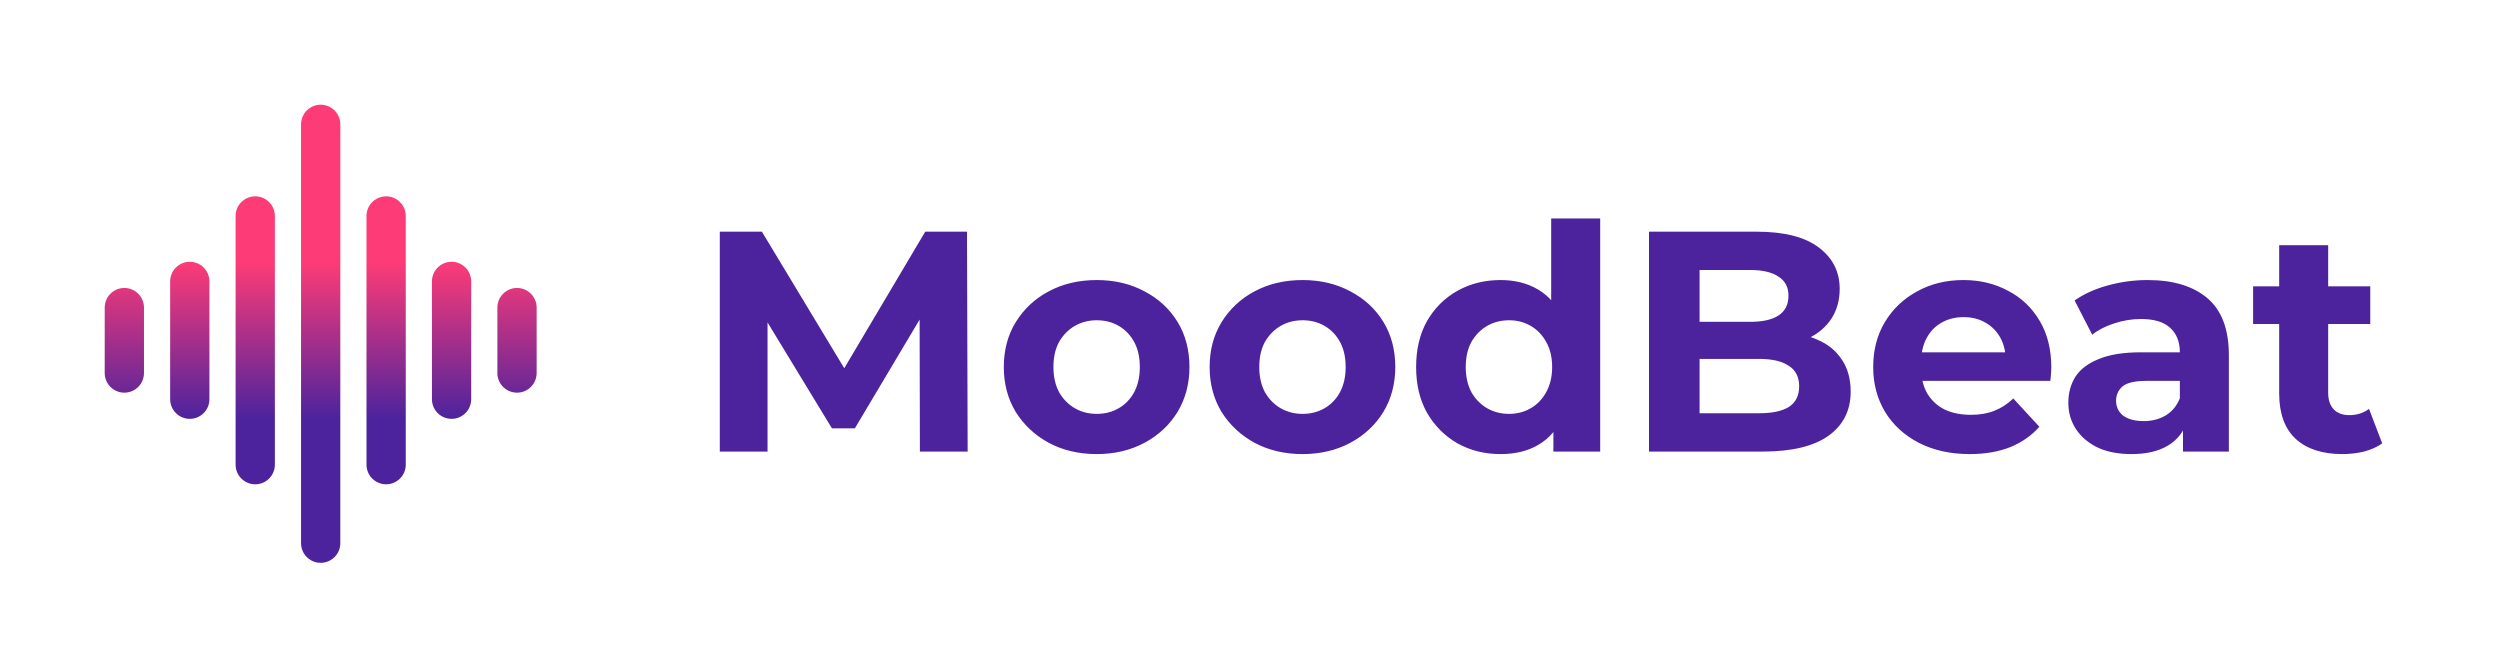
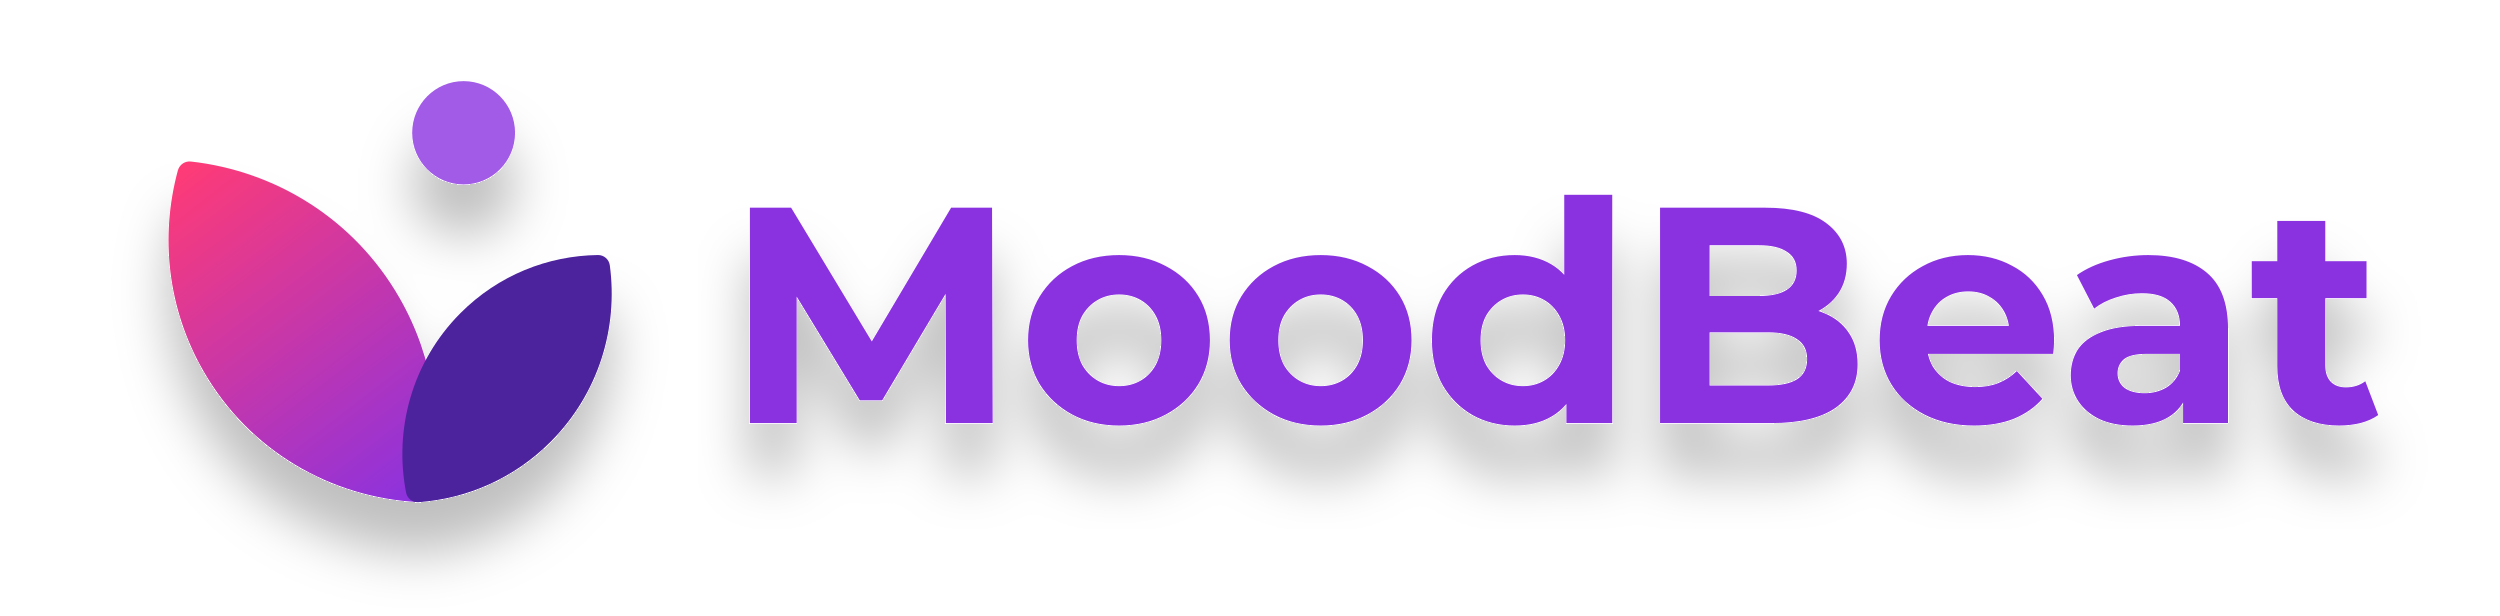
- <svg xmlns="http://www.w3.org/2000/svg" width="191" height="51" viewBox="0 0 191 51" fill="none">
-   <path d="M23 9.5C23 8.672 23.672 8 24.5 8C25.328 8 26 8.672 26 9.5V41.5C26 42.328 25.328 43 24.5 43C23.672 43 23 42.328 23 41.5V9.5Z" fill="url(#paint0_linear_2300_91225)" />
-   <path d="M28 16.5C28 15.672 28.672 15 29.5 15C30.328 15 31 15.672 31 16.5V35.5C31 36.328 30.328 37 29.5 37C28.672 37 28 36.328 28 35.5V16.5Z" fill="url(#paint1_linear_2300_91225)" />
-   <path d="M33 21.5C33 20.672 33.672 20 34.5 20C35.328 20 36 20.672 36 21.5V30.5C36 31.328 35.328 32 34.5 32C33.672 32 33 31.328 33 30.5V21.5Z" fill="url(#paint2_linear_2300_91225)" />
-   <path d="M38 23.5C38 22.672 38.672 22 39.5 22C40.328 22 41 22.672 41 23.5V28.5C41 29.328 40.328 30 39.5 30C38.672 30 38 29.328 38 28.5V23.5Z" fill="url(#paint3_linear_2300_91225)" />
-   <path d="M8 23.5C8 22.672 8.672 22 9.5 22C10.328 22 11 22.672 11 23.5V28.5C11 29.328 10.328 30 9.5 30C8.672 30 8 29.328 8 28.5V23.5Z" fill="url(#paint4_linear_2300_91225)" />
-   <path d="M18 16.5C18 15.672 18.672 15 19.5 15C20.328 15 21 15.672 21 16.5V35.5C21 36.328 20.328 37 19.5 37C18.672 37 18 36.328 18 35.5V16.5Z" fill="url(#paint5_linear_2300_91225)" />
-   <path d="M13 21.5C13 20.672 13.672 20 14.5 20C15.328 20 16 20.672 16 21.5V30.5C16 31.328 15.328 32 14.5 32C13.672 32 13 31.328 13 30.5V21.5Z" fill="url(#paint6_linear_2300_91225)" />
-   <path d="M54.992 34.5V17.7H58.208L65.36 29.556H63.656L70.688 17.7H73.88L73.928 34.5H70.28L70.256 23.292H70.928L65.312 32.724H63.56L57.824 23.292H58.64V34.5H54.992ZM83.794 34.692C82.418 34.692 81.194 34.404 80.122 33.828C79.066 33.252 78.226 32.468 77.602 31.476C76.994 30.468 76.69 29.324 76.69 28.044C76.69 26.748 76.994 25.604 77.602 24.612C78.226 23.604 79.066 22.82 80.122 22.26C81.194 21.684 82.418 21.396 83.794 21.396C85.154 21.396 86.37 21.684 87.442 22.26C88.514 22.82 89.354 23.596 89.962 24.588C90.57 25.58 90.874 26.732 90.874 28.044C90.874 29.324 90.57 30.468 89.962 31.476C89.354 32.468 88.514 33.252 87.442 33.828C86.37 34.404 85.154 34.692 83.794 34.692ZM83.794 31.62C84.418 31.62 84.978 31.476 85.474 31.188C85.97 30.9 86.362 30.492 86.65 29.964C86.938 29.42 87.082 28.78 87.082 28.044C87.082 27.292 86.938 26.652 86.65 26.124C86.362 25.596 85.97 25.188 85.474 24.9C84.978 24.612 84.418 24.468 83.794 24.468C83.17 24.468 82.61 24.612 82.114 24.9C81.618 25.188 81.218 25.596 80.914 26.124C80.626 26.652 80.482 27.292 80.482 28.044C80.482 28.78 80.626 29.42 80.914 29.964C81.218 30.492 81.618 30.9 82.114 31.188C82.61 31.476 83.17 31.62 83.794 31.62ZM99.52 34.692C98.144 34.692 96.92 34.404 95.848 33.828C94.792 33.252 93.952 32.468 93.328 31.476C92.72 30.468 92.416 29.324 92.416 28.044C92.416 26.748 92.72 25.604 93.328 24.612C93.952 23.604 94.792 22.82 95.848 22.26C96.92 21.684 98.144 21.396 99.52 21.396C100.88 21.396 102.096 21.684 103.168 22.26C104.24 22.82 105.08 23.596 105.688 24.588C106.296 25.58 106.6 26.732 106.6 28.044C106.6 29.324 106.296 30.468 105.688 31.476C105.08 32.468 104.24 33.252 103.168 33.828C102.096 34.404 100.88 34.692 99.52 34.692ZM99.52 31.62C100.144 31.62 100.704 31.476 101.2 31.188C101.696 30.9 102.088 30.492 102.376 29.964C102.664 29.42 102.808 28.78 102.808 28.044C102.808 27.292 102.664 26.652 102.376 26.124C102.088 25.596 101.696 25.188 101.2 24.9C100.704 24.612 100.144 24.468 99.52 24.468C98.896 24.468 98.336 24.612 97.84 24.9C97.344 25.188 96.944 25.596 96.64 26.124C96.352 26.652 96.208 27.292 96.208 28.044C96.208 28.78 96.352 29.42 96.64 29.964C96.944 30.492 97.344 30.9 97.84 31.188C98.336 31.476 98.896 31.62 99.52 31.62ZM114.647 34.692C113.431 34.692 112.335 34.42 111.359 33.876C110.383 33.316 109.607 32.54 109.031 31.548C108.471 30.556 108.191 29.388 108.191 28.044C108.191 26.684 108.471 25.508 109.031 24.516C109.607 23.524 110.383 22.756 111.359 22.212C112.335 21.668 113.431 21.396 114.647 21.396C115.735 21.396 116.687 21.636 117.503 22.116C118.319 22.596 118.951 23.324 119.399 24.3C119.847 25.276 120.071 26.524 120.071 28.044C120.071 29.548 119.855 30.796 119.423 31.788C118.991 32.764 118.367 33.492 117.551 33.972C116.751 34.452 115.783 34.692 114.647 34.692ZM115.295 31.62C115.903 31.62 116.455 31.476 116.951 31.188C117.447 30.9 117.839 30.492 118.127 29.964C118.431 29.42 118.583 28.78 118.583 28.044C118.583 27.292 118.431 26.652 118.127 26.124C117.839 25.596 117.447 25.188 116.951 24.9C116.455 24.612 115.903 24.468 115.295 24.468C114.671 24.468 114.111 24.612 113.615 24.9C113.119 25.188 112.719 25.596 112.415 26.124C112.127 26.652 111.983 27.292 111.983 28.044C111.983 28.78 112.127 29.42 112.415 29.964C112.719 30.492 113.119 30.9 113.615 31.188C114.111 31.476 114.671 31.62 115.295 31.62ZM118.679 34.5V31.86L118.751 28.02L118.511 24.204V16.692H122.255V34.5H118.679ZM125.984 34.5V17.7H134.192C136.304 17.7 137.888 18.1 138.944 18.9C140.016 19.7 140.552 20.756 140.552 22.068C140.552 22.948 140.336 23.716 139.904 24.372C139.472 25.012 138.88 25.508 138.128 25.86C137.376 26.212 136.512 26.388 135.536 26.388L135.992 25.404C137.048 25.404 137.984 25.58 138.8 25.932C139.616 26.268 140.248 26.772 140.696 27.444C141.16 28.116 141.392 28.94 141.392 29.916C141.392 31.356 140.824 32.484 139.688 33.3C138.552 34.1 136.88 34.5 134.672 34.5H125.984ZM129.848 31.572H134.384C135.392 31.572 136.152 31.412 136.664 31.092C137.192 30.756 137.456 30.228 137.456 29.508C137.456 28.804 137.192 28.284 136.664 27.948C136.152 27.596 135.392 27.42 134.384 27.42H129.56V24.588H133.712C134.656 24.588 135.376 24.428 135.872 24.108C136.384 23.772 136.64 23.268 136.64 22.596C136.64 21.94 136.384 21.452 135.872 21.132C135.376 20.796 134.656 20.628 133.712 20.628H129.848V31.572ZM150.48 34.692C149.008 34.692 147.712 34.404 146.592 33.828C145.488 33.252 144.632 32.468 144.024 31.476C143.416 30.468 143.112 29.324 143.112 28.044C143.112 26.748 143.408 25.604 144 24.612C144.608 23.604 145.432 22.82 146.472 22.26C147.512 21.684 148.688 21.396 150 21.396C151.264 21.396 152.4 21.668 153.408 22.212C154.432 22.74 155.24 23.508 155.832 24.516C156.424 25.508 156.72 26.7 156.72 28.092C156.72 28.236 156.712 28.404 156.696 28.596C156.68 28.772 156.664 28.94 156.648 29.1H146.16V26.916H154.68L153.24 27.564C153.24 26.892 153.104 26.308 152.832 25.812C152.56 25.316 152.184 24.932 151.704 24.66C151.224 24.372 150.664 24.228 150.024 24.228C149.384 24.228 148.816 24.372 148.32 24.66C147.84 24.932 147.464 25.324 147.192 25.836C146.92 26.332 146.784 26.924 146.784 27.612V28.188C146.784 28.892 146.936 29.516 147.24 30.06C147.56 30.588 148 30.996 148.56 31.284C149.136 31.556 149.808 31.692 150.576 31.692C151.264 31.692 151.864 31.588 152.376 31.38C152.904 31.172 153.384 30.86 153.816 30.444L155.808 32.604C155.216 33.276 154.472 33.796 153.576 34.164C152.68 34.516 151.648 34.692 150.48 34.692ZM166.781 34.5V31.98L166.541 31.428V26.916C166.541 26.116 166.293 25.492 165.797 25.044C165.317 24.596 164.573 24.372 163.565 24.372C162.877 24.372 162.197 24.484 161.525 24.708C160.869 24.916 160.309 25.204 159.845 25.572L158.501 22.956C159.205 22.46 160.053 22.076 161.045 21.804C162.037 21.532 163.045 21.396 164.069 21.396C166.037 21.396 167.565 21.86 168.653 22.788C169.741 23.716 170.285 25.164 170.285 27.132V34.5H166.781ZM162.845 34.692C161.837 34.692 160.973 34.524 160.253 34.188C159.533 33.836 158.981 33.364 158.597 32.772C158.213 32.18 158.021 31.516 158.021 30.78C158.021 30.012 158.205 29.34 158.573 28.764C158.957 28.188 159.557 27.74 160.373 27.42C161.189 27.084 162.253 26.916 163.565 26.916H166.997V29.1H163.973C163.093 29.1 162.485 29.244 162.149 29.532C161.829 29.82 161.669 30.18 161.669 30.612C161.669 31.092 161.853 31.476 162.221 31.764C162.605 32.036 163.125 32.172 163.781 32.172C164.405 32.172 164.965 32.028 165.461 31.74C165.957 31.436 166.317 30.996 166.541 30.42L167.117 32.148C166.845 32.98 166.349 33.612 165.629 34.044C164.909 34.476 163.981 34.692 162.845 34.692ZM178.953 34.692C177.433 34.692 176.249 34.308 175.401 33.54C174.553 32.756 174.129 31.596 174.129 30.06V18.732H177.873V30.012C177.873 30.556 178.017 30.98 178.305 31.284C178.593 31.572 178.985 31.716 179.481 31.716C180.073 31.716 180.577 31.556 180.993 31.236L182.001 33.876C181.617 34.148 181.153 34.356 180.609 34.5C180.081 34.628 179.529 34.692 178.953 34.692ZM172.137 24.756V21.876H181.089V24.756H172.137Z" fill="#4C239D" />
+ <svg xmlns="http://www.w3.org/2000/svg" width="195" height="48" viewBox="0 0 195 48" fill="none">
+   <g filter="url(#filter0_d_1034_60071)">
+     <path fill-rule="evenodd" clip-rule="evenodd" d="M33.55 38.411C33.454 38.867 33.044 39.185 32.58 39.161C25.849 38.811 19.456 35.189 15.867 28.942C13.04 24.021 12.486 18.402 13.875 13.29C13.998 12.84 14.427 12.548 14.888 12.599C21.478 13.334 27.617 17.063 31.157 23.226C33.897 27.994 34.604 33.388 33.55 38.411Z" fill="url(#paint0_linear_1034_60071)" />
+     <ellipse opacity="0.8" cx="36.162" cy="10.358" rx="4.012" ry="4.03" fill="#8A32E0" />
+     <path fill-rule="evenodd" clip-rule="evenodd" d="M32.645 39.171C32.18 39.204 31.765 38.886 31.675 38.426C30.718 33.509 32.127 28.229 35.907 24.432C38.872 21.454 42.745 19.942 46.641 19.892C47.107 19.886 47.502 20.229 47.565 20.693C48.225 25.58 46.693 30.698 42.965 34.443C40.093 37.327 36.41 38.902 32.645 39.171Z" fill="#4C239D" />
+   </g>
+   <g filter="url(#filter1_d_1034_60071)">
+     <path d="M58.492 33V16.2H61.708L68.86 28.056H67.156L74.188 16.2H77.38L77.428 33H73.78L73.756 21.792H74.428L68.812 31.224H67.06L61.324 21.792H62.14V33H58.492ZM87.294 33.192C85.918 33.192 84.694 32.904 83.622 32.328C82.566 31.752 81.726 30.968 81.102 29.976C80.494 28.968 80.19 27.824 80.19 26.544C80.19 25.248 80.494 24.104 81.102 23.112C81.726 22.104 82.566 21.32 83.622 20.76C84.694 20.184 85.918 19.896 87.294 19.896C88.654 19.896 89.87 20.184 90.942 20.76C92.014 21.32 92.854 22.096 93.462 23.088C94.07 24.08 94.374 25.232 94.374 26.544C94.374 27.824 94.07 28.968 93.462 29.976C92.854 30.968 92.014 31.752 90.942 32.328C89.87 32.904 88.654 33.192 87.294 33.192ZM87.294 30.12C87.918 30.12 88.478 29.976 88.974 29.688C89.47 29.4 89.862 28.992 90.15 28.464C90.438 27.92 90.582 27.28 90.582 26.544C90.582 25.792 90.438 25.152 90.15 24.624C89.862 24.096 89.47 23.688 88.974 23.4C88.478 23.112 87.918 22.968 87.294 22.968C86.67 22.968 86.11 23.112 85.614 23.4C85.118 23.688 84.718 24.096 84.414 24.624C84.126 25.152 83.982 25.792 83.982 26.544C83.982 27.28 84.126 27.92 84.414 28.464C84.718 28.992 85.118 29.4 85.614 29.688C86.11 29.976 86.67 30.12 87.294 30.12ZM103.02 33.192C101.644 33.192 100.42 32.904 99.348 32.328C98.292 31.752 97.452 30.968 96.828 29.976C96.22 28.968 95.916 27.824 95.916 26.544C95.916 25.248 96.22 24.104 96.828 23.112C97.452 22.104 98.292 21.32 99.348 20.76C100.42 20.184 101.644 19.896 103.02 19.896C104.38 19.896 105.596 20.184 106.668 20.76C107.74 21.32 108.58 22.096 109.188 23.088C109.796 24.08 110.1 25.232 110.1 26.544C110.1 27.824 109.796 28.968 109.188 29.976C108.58 30.968 107.74 31.752 106.668 32.328C105.596 32.904 104.38 33.192 103.02 33.192ZM103.02 30.12C103.644 30.12 104.204 29.976 104.7 29.688C105.196 29.4 105.588 28.992 105.876 28.464C106.164 27.92 106.308 27.28 106.308 26.544C106.308 25.792 106.164 25.152 105.876 24.624C105.588 24.096 105.196 23.688 104.7 23.4C104.204 23.112 103.644 22.968 103.02 22.968C102.396 22.968 101.836 23.112 101.34 23.4C100.844 23.688 100.444 24.096 100.14 24.624C99.852 25.152 99.708 25.792 99.708 26.544C99.708 27.28 99.852 27.92 100.14 28.464C100.444 28.992 100.844 29.4 101.34 29.688C101.836 29.976 102.396 30.12 103.02 30.12ZM118.147 33.192C116.931 33.192 115.835 32.92 114.859 32.376C113.883 31.816 113.107 31.04 112.531 30.048C111.971 29.056 111.691 27.888 111.691 26.544C111.691 25.184 111.971 24.008 112.531 23.016C113.107 22.024 113.883 21.256 114.859 20.712C115.835 20.168 116.931 19.896 118.147 19.896C119.235 19.896 120.187 20.136 121.003 20.616C121.819 21.096 122.451 21.824 122.899 22.8C123.347 23.776 123.571 25.024 123.571 26.544C123.571 28.048 123.355 29.296 122.923 30.288C122.491 31.264 121.867 31.992 121.051 32.472C120.251 32.952 119.283 33.192 118.147 33.192ZM118.795 30.12C119.403 30.12 119.955 29.976 120.451 29.688C120.947 29.4 121.339 28.992 121.627 28.464C121.931 27.92 122.083 27.28 122.083 26.544C122.083 25.792 121.931 25.152 121.627 24.624C121.339 24.096 120.947 23.688 120.451 23.4C119.955 23.112 119.403 22.968 118.795 22.968C118.171 22.968 117.611 23.112 117.115 23.4C116.619 23.688 116.219 24.096 115.915 24.624C115.627 25.152 115.483 25.792 115.483 26.544C115.483 27.28 115.627 27.92 115.915 28.464C116.219 28.992 116.619 29.4 117.115 29.688C117.611 29.976 118.171 30.12 118.795 30.12ZM122.179 33V30.36L122.251 26.52L122.011 22.704V15.192H125.755V33H122.179ZM129.484 33V16.2H137.692C139.804 16.2 141.388 16.6 142.444 17.4C143.516 18.2 144.052 19.256 144.052 20.568C144.052 21.448 143.836 22.216 143.404 22.872C142.972 23.512 142.38 24.008 141.628 24.36C140.876 24.712 140.012 24.888 139.036 24.888L139.492 23.904C140.548 23.904 141.484 24.08 142.3 24.432C143.116 24.768 143.748 25.272 144.196 25.944C144.66 26.616 144.892 27.44 144.892 28.416C144.892 29.856 144.324 30.984 143.188 31.8C142.052 32.6 140.38 33 138.172 33H129.484ZM133.348 30.072H137.884C138.892 30.072 139.652 29.912 140.164 29.592C140.692 29.256 140.956 28.728 140.956 28.008C140.956 27.304 140.692 26.784 140.164 26.448C139.652 26.096 138.892 25.92 137.884 25.92H133.06V23.088H137.212C138.156 23.088 138.876 22.928 139.372 22.608C139.884 22.272 140.14 21.768 140.14 21.096C140.14 20.44 139.884 19.952 139.372 19.632C138.876 19.296 138.156 19.128 137.212 19.128H133.348V30.072ZM153.98 33.192C152.508 33.192 151.212 32.904 150.092 32.328C148.988 31.752 148.132 30.968 147.524 29.976C146.916 28.968 146.612 27.824 146.612 26.544C146.612 25.248 146.908 24.104 147.5 23.112C148.108 22.104 148.932 21.32 149.972 20.76C151.012 20.184 152.188 19.896 153.5 19.896C154.764 19.896 155.9 20.168 156.908 20.712C157.932 21.24 158.74 22.008 159.332 23.016C159.924 24.008 160.22 25.2 160.22 26.592C160.22 26.736 160.212 26.904 160.196 27.096C160.18 27.272 160.164 27.44 160.148 27.6H149.66V25.416H158.18L156.74 26.064C156.74 25.392 156.604 24.808 156.332 24.312C156.06 23.816 155.684 23.432 155.204 23.16C154.724 22.872 154.164 22.728 153.524 22.728C152.884 22.728 152.316 22.872 151.82 23.16C151.34 23.432 150.964 23.824 150.692 24.336C150.42 24.832 150.284 25.424 150.284 26.112V26.688C150.284 27.392 150.436 28.016 150.74 28.56C151.06 29.088 151.5 29.496 152.06 29.784C152.636 30.056 153.308 30.192 154.076 30.192C154.764 30.192 155.364 30.088 155.876 29.88C156.404 29.672 156.884 29.36 157.316 28.944L159.308 31.104C158.716 31.776 157.972 32.296 157.076 32.664C156.18 33.016 155.148 33.192 153.98 33.192ZM170.281 33V30.48L170.041 29.928V25.416C170.041 24.616 169.793 23.992 169.297 23.544C168.817 23.096 168.073 22.872 167.065 22.872C166.377 22.872 165.697 22.984 165.025 23.208C164.369 23.416 163.809 23.704 163.345 24.072L162.001 21.456C162.705 20.96 163.553 20.576 164.545 20.304C165.537 20.032 166.545 19.896 167.569 19.896C169.537 19.896 171.065 20.36 172.153 21.288C173.241 22.216 173.785 23.664 173.785 25.632V33H170.281ZM166.345 33.192C165.337 33.192 164.473 33.024 163.753 32.688C163.033 32.336 162.481 31.864 162.097 31.272C161.713 30.68 161.521 30.016 161.521 29.28C161.521 28.512 161.705 27.84 162.073 27.264C162.457 26.688 163.057 26.24 163.873 25.92C164.689 25.584 165.753 25.416 167.065 25.416H170.497V27.6H167.473C166.593 27.6 165.985 27.744 165.649 28.032C165.329 28.32 165.169 28.68 165.169 29.112C165.169 29.592 165.353 29.976 165.721 30.264C166.105 30.536 166.625 30.672 167.281 30.672C167.905 30.672 168.465 30.528 168.961 30.24C169.457 29.936 169.817 29.496 170.041 28.92L170.617 30.648C170.345 31.48 169.849 32.112 169.129 32.544C168.409 32.976 167.481 33.192 166.345 33.192ZM182.453 33.192C180.933 33.192 179.749 32.808 178.901 32.04C178.053 31.256 177.629 30.096 177.629 28.56V17.232H181.373V28.512C181.373 29.056 181.517 29.48 181.805 29.784C182.093 30.072 182.485 30.216 182.981 30.216C183.573 30.216 184.077 30.056 184.493 29.736L185.501 32.376C185.117 32.648 184.653 32.856 184.109 33C183.581 33.128 183.029 33.192 182.453 33.192ZM175.637 23.256V20.376H184.589V23.256H175.637Z" fill="#8A32E0" />
+   </g>
  <defs>
-     <linearGradient id="paint0_linear_2300_91225" x1="14.5" y1="20" x2="14.5" y2="32" gradientUnits="userSpaceOnUse">
-       <stop offset="0.008" stop-color="#FD3B77" />
-       <stop offset="1" stop-color="#4C239D" />
-     </linearGradient>
-     <linearGradient id="paint1_linear_2300_91225" x1="14.5" y1="20" x2="14.5" y2="32" gradientUnits="userSpaceOnUse">
-       <stop offset="0.008" stop-color="#FD3B77" />
-       <stop offset="1" stop-color="#4C239D" />
-     </linearGradient>
-     <linearGradient id="paint2_linear_2300_91225" x1="14.5" y1="20" x2="14.5" y2="32" gradientUnits="userSpaceOnUse">
-       <stop offset="0.008" stop-color="#FD3B77" />
-       <stop offset="1" stop-color="#4C239D" />
-     </linearGradient>
-     <linearGradient id="paint3_linear_2300_91225" x1="14.5" y1="20" x2="14.5" y2="32" gradientUnits="userSpaceOnUse">
-       <stop offset="0.008" stop-color="#FD3B77" />
-       <stop offset="1" stop-color="#4C239D" />
-     </linearGradient>
-     <linearGradient id="paint4_linear_2300_91225" x1="14.5" y1="20" x2="14.5" y2="32" gradientUnits="userSpaceOnUse">
-       <stop offset="0.008" stop-color="#FD3B77" />
-       <stop offset="1" stop-color="#4C239D" />
-     </linearGradient>
-     <linearGradient id="paint5_linear_2300_91225" x1="14.5" y1="20" x2="14.5" y2="32" gradientUnits="userSpaceOnUse">
-       <stop offset="0.008" stop-color="#FD3B77" />
-       <stop offset="1" stop-color="#4C239D" />
-     </linearGradient>
-     <linearGradient id="paint6_linear_2300_91225" x1="14.5" y1="20" x2="14.5" y2="32" gradientUnits="userSpaceOnUse">
-       <stop offset="0.008" stop-color="#FD3B77" />
-       <stop offset="1" stop-color="#4C239D" />
+     <filter id="filter0_d_1034_60071" x="4.5" y="4" width="52" height="48" filterUnits="userSpaceOnUse" color-interpolation-filters="sRGB">
+       <feFlood flood-opacity="0" result="BackgroundImageFix" />
+       <feColorMatrix in="SourceAlpha" type="matrix" values="0 0 0 0 0 0 0 0 0 0 0 0 0 0 0 0 0 0 127 0" result="hardAlpha" />
+       <feOffset dy="4" />
+       <feGaussianBlur stdDeviation="2" />
+       <feComposite in2="hardAlpha" operator="out" />
+       <feColorMatrix type="matrix" values="0 0 0 0 0 0 0 0 0 0 0 0 0 0 0 0 0 0 0.25 0" />
+       <feBlend mode="normal" in2="BackgroundImageFix" result="effect1_dropShadow_1034_60071" />
+       <feBlend mode="normal" in="SourceGraphic" in2="effect1_dropShadow_1034_60071" result="shape" />
+     </filter>
+     <filter id="filter1_d_1034_60071" x="54.492" y="15.191" width="135.009" height="26" filterUnits="userSpaceOnUse" color-interpolation-filters="sRGB">
+       <feFlood flood-opacity="0" result="BackgroundImageFix" />
+       <feColorMatrix in="SourceAlpha" type="matrix" values="0 0 0 0 0 0 0 0 0 0 0 0 0 0 0 0 0 0 127 0" result="hardAlpha" />
+       <feOffset dy="4" />
+       <feGaussianBlur stdDeviation="2" />
+       <feComposite in2="hardAlpha" operator="out" />
+       <feColorMatrix type="matrix" values="0 0 0 0 0 0 0 0 0 0 0 0 0 0 0 0 0 0 0.25 0" />
+       <feBlend mode="normal" in2="BackgroundImageFix" result="effect1_dropShadow_1034_60071" />
+       <feBlend mode="normal" in="SourceGraphic" in2="effect1_dropShadow_1034_60071" result="shape" />
+     </filter>
+     <linearGradient id="paint0_linear_1034_60071" x1="13.808" y1="13.076" x2="33.458" y2="38.681" gradientUnits="userSpaceOnUse">
+       <stop offset="0.002" stop-color="#FF3B76" />
+       <stop offset="1" stop-color="#8A32E0" />
    </linearGradient>
  </defs>
</svg>
